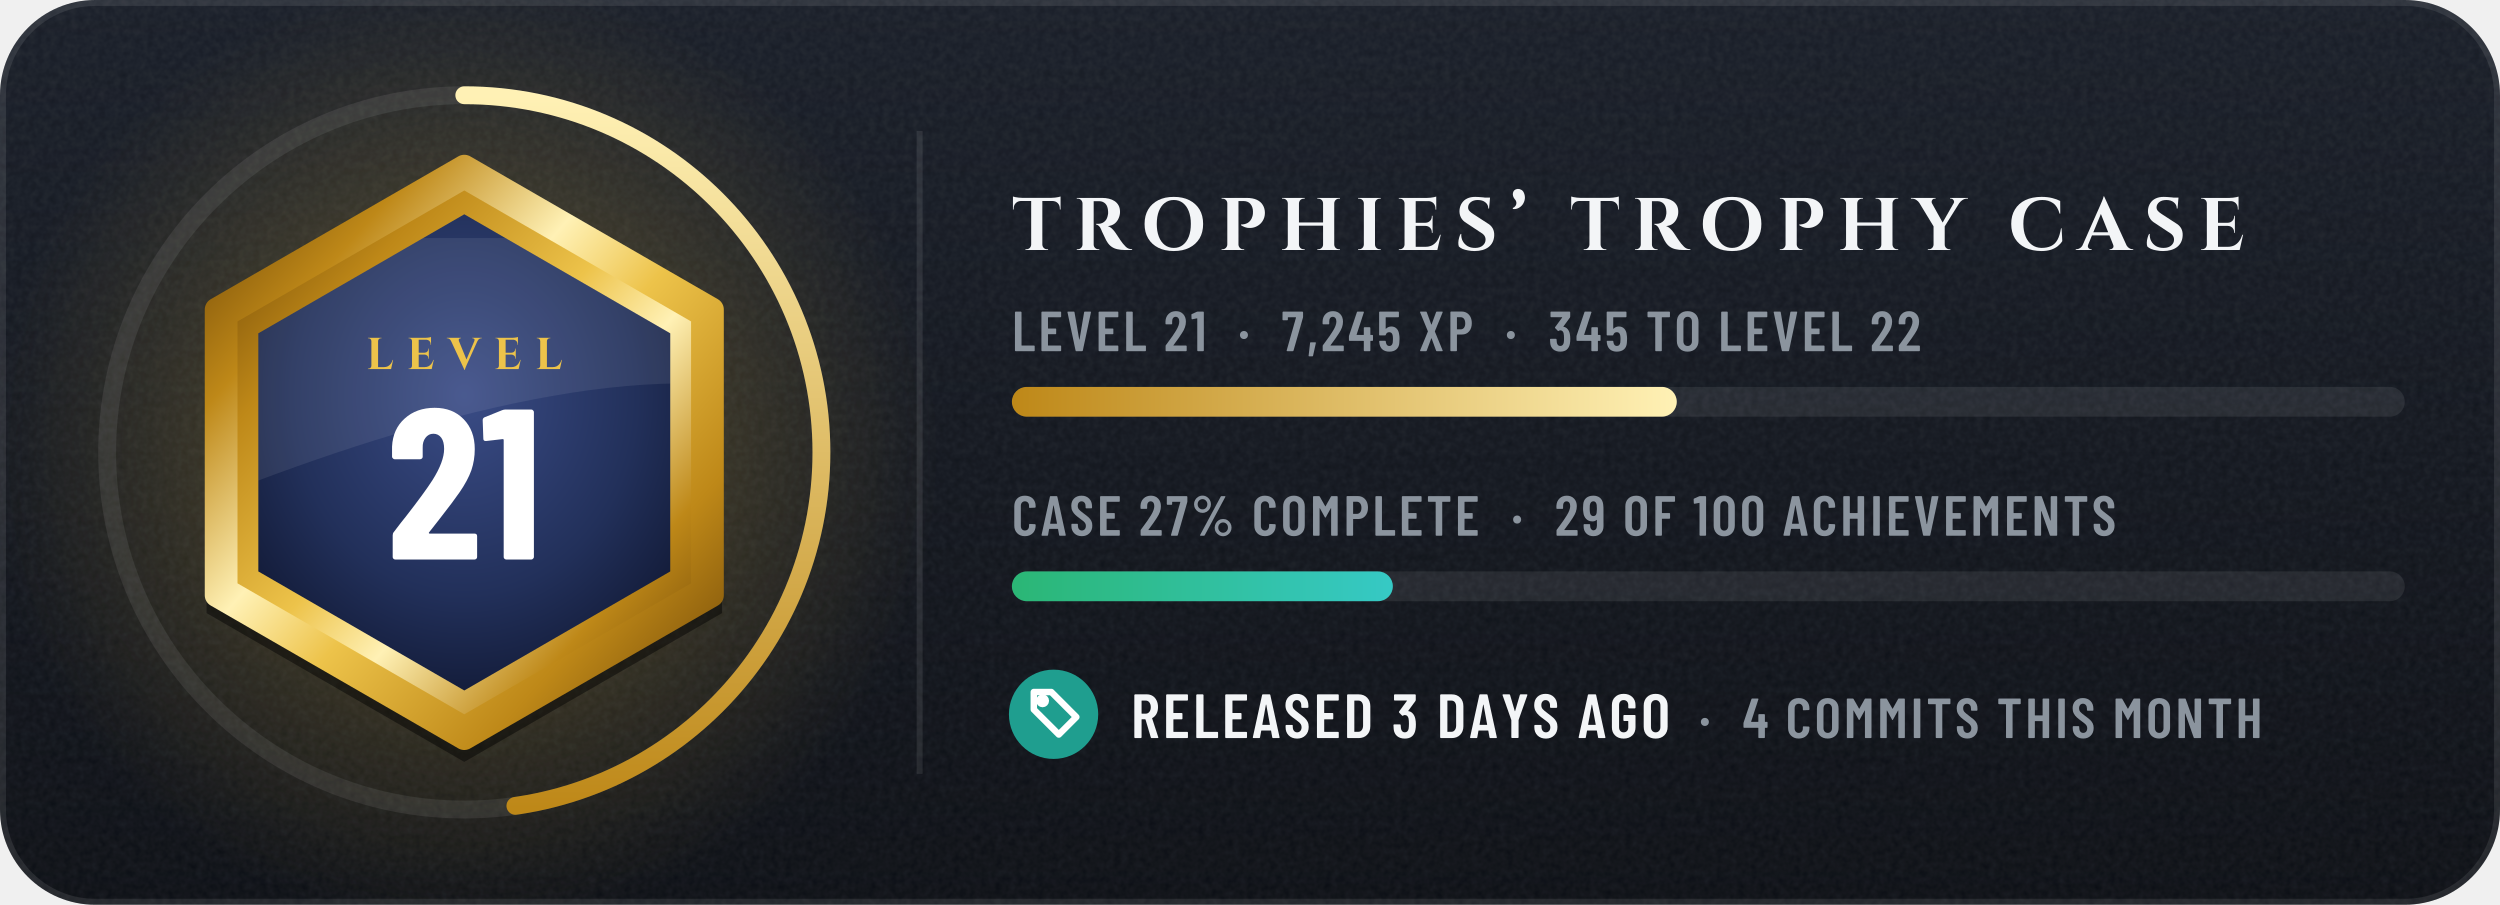
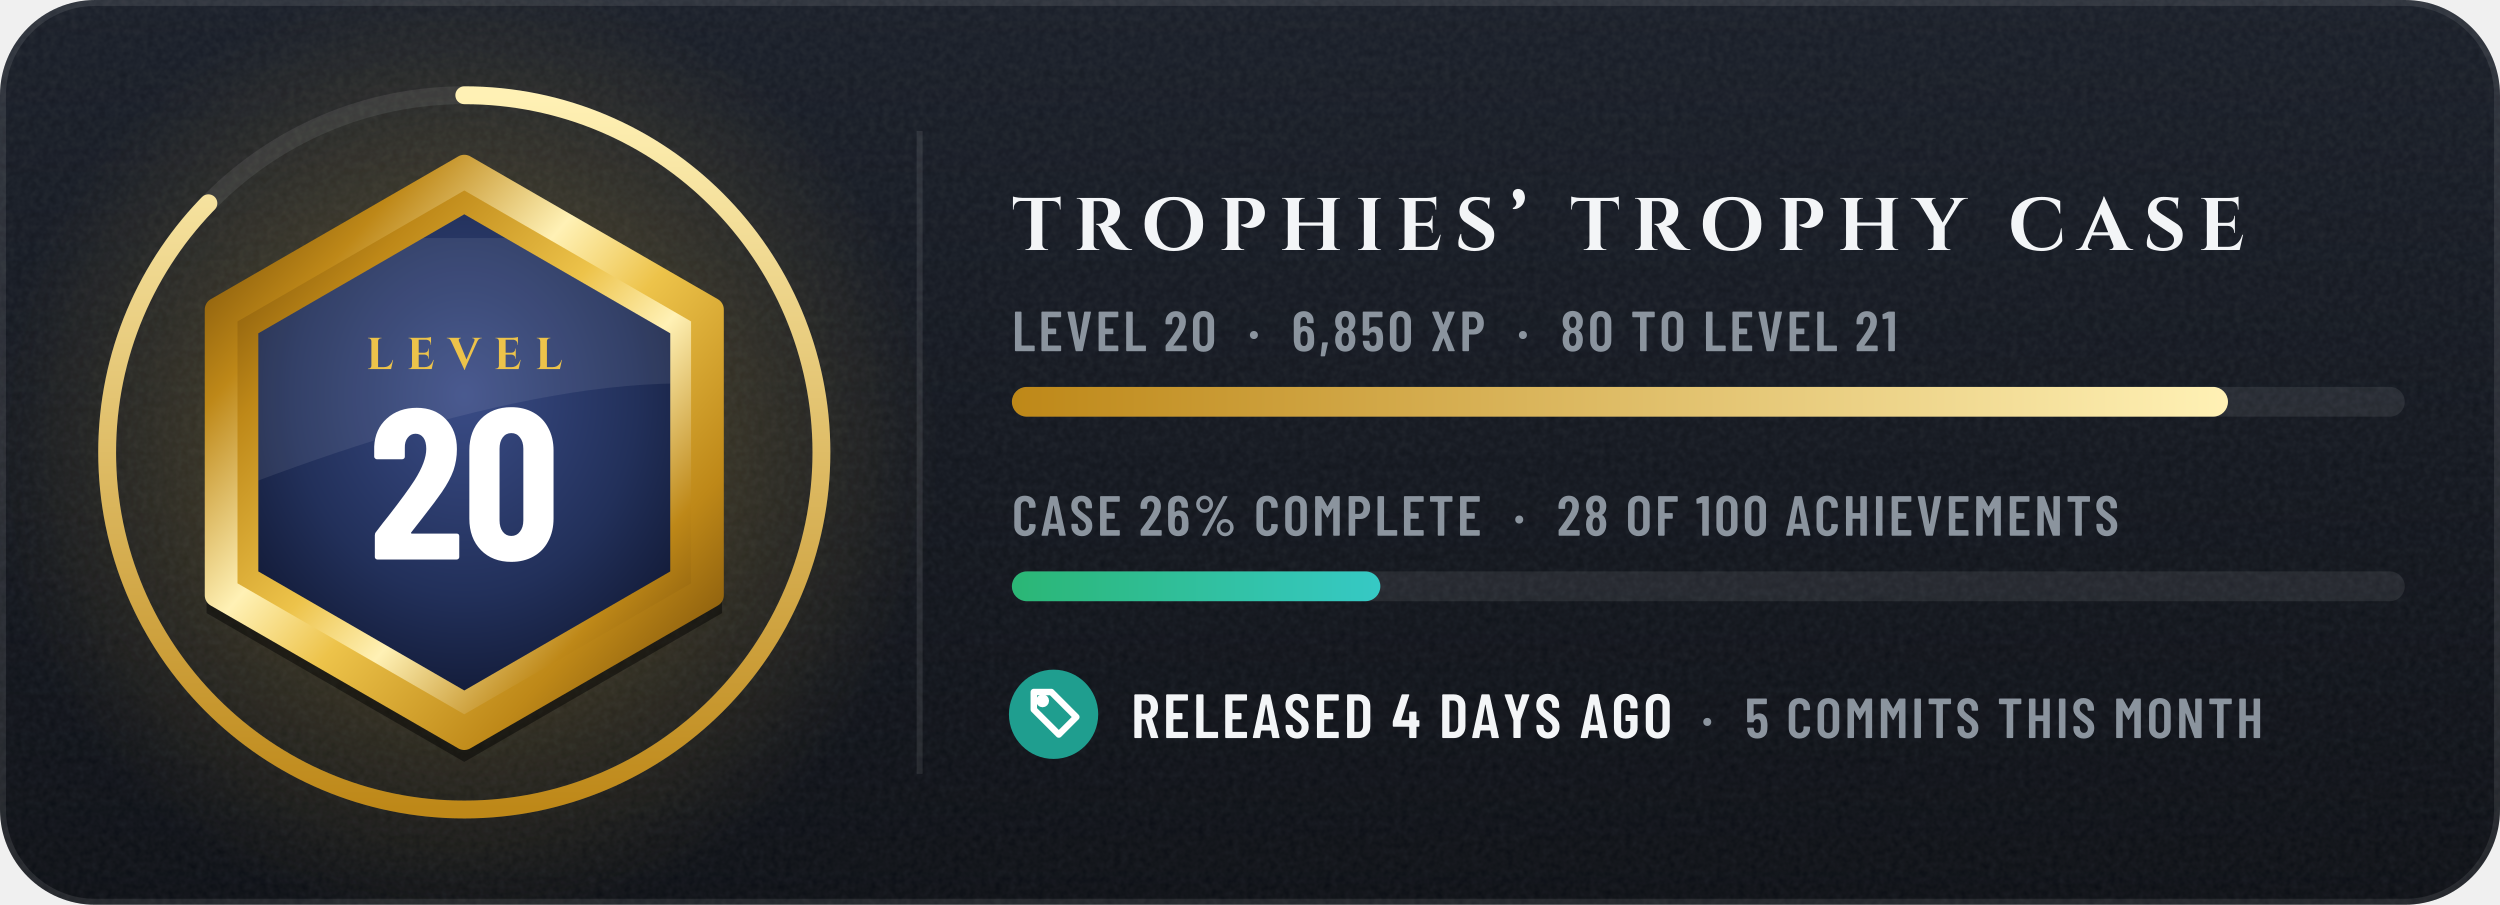
- <svg xmlns="http://www.w3.org/2000/svg" width="420" height="152" viewBox="0 0 420 152" role="img" aria-label="tannergolden/trophies: level 21, 7,245 XP, case 27% complete, released 3 days ago">
+ <svg xmlns="http://www.w3.org/2000/svg" width="420" height="152" viewBox="0 0 420 152" role="img" aria-label="tannergolden/trophies: level 20, 6,850 XP, case 26% complete, released 4 days ago">
  <style>@keyframes tw{0%,100%{opacity:.15;transform:scale(.45)}50%{opacity:1;transform:scale(1)}}.sp{transform-box:fill-box;transform-origin:center;animation:tw 3.4s ease-in-out infinite}@keyframes sh{0%{transform:translateX(-110px)}38%,100%{transform:translateX(200px)}}.sh{animation:sh 6.5s ease-in-out infinite}@keyframes fl{0%,100%{transform:translateY(0)}50%{transform:translateY(-3px)}}.fl{animation:fl 5s ease-in-out infinite}@media (prefers-reduced-motion:reduce){.sp,.fl{animation:none}.sh,.bu{display:none}}</style>
  <defs>
    <linearGradient id="bg" x1="0" y1="0" x2="0" y2="1">
      <stop offset="0" stop-color="#171C26" />
      <stop offset="1" stop-color="#0A0D13" />
    </linearGradient>
    <clipPath id="card">
      <rect width="420" height="152" rx="16" />
    </clipPath>
    <filter id="grain" x="0" y="0" width="100%" height="100%">
      <feTurbulence type="fractalNoise" baseFrequency=".85" numOctaves="2" stitchTiles="stitch" />
      <feColorMatrix values="0 0 0 0 1 0 0 0 0 1 0 0 0 0 1 0 0 0 .07 0" />
    </filter>
    <radialGradient id="glow" cx=".5" cy=".5" r=".5">
      <stop offset="0" stop-color="#EDC34A" stop-opacity="0.34" />
      <stop offset="1" stop-color="#EDC34A" stop-opacity="0" />
    </radialGradient>
    <linearGradient id="mh" x1="0" y1="0" x2="1" y2="0">
      <stop offset="0" stop-color="#6B4306" />
      <stop offset="0.2" stop-color="#BE8818" />
      <stop offset="0.4" stop-color="#FFF1B5" />
      <stop offset="0.54" stop-color="#EDC34A" />
      <stop offset="0.78" stop-color="#BE8818" />
      <stop offset="1" stop-color="#6B4306" />
    </linearGradient>
    <linearGradient id="md" x1="0" y1="0" x2="1" y2="1">
      <stop offset="0" stop-color="#6B4306" />
      <stop offset="0.2" stop-color="#BE8818" />
      <stop offset="0.4" stop-color="#FFF1B5" />
      <stop offset="0.54" stop-color="#EDC34A" />
      <stop offset="0.78" stop-color="#BE8818" />
      <stop offset="1" stop-color="#6B4306" />
    </linearGradient>
    <linearGradient id="mdr" x1="1" y1="1" x2="0" y2="0">
      <stop offset="0" stop-color="#6B4306" />
      <stop offset="0.2" stop-color="#BE8818" />
      <stop offset="0.4" stop-color="#FFF1B5" />
      <stop offset="0.54" stop-color="#EDC34A" />
      <stop offset="0.78" stop-color="#BE8818" />
      <stop offset="1" stop-color="#6B4306" />
    </linearGradient>
    <linearGradient id="dia" x1="0" y1="0" x2="1" y2="0">
      <stop offset="0" stop-color="#6CCBFF" />
      <stop offset=".5" stop-color="#C4B2FF" />
      <stop offset="1" stop-color="#F29BDD" />
    </linearGradient>
    <linearGradient id="pb" x1="0" y1="0" x2="1" y2="0">
      <stop offset="0" stop-color="#8FA6C0" />
      <stop offset="1" stop-color="#FFFFFF" />
    </linearGradient>
    <linearGradient id="shg" x1="0" y1="0" x2="1" y2="0">
      <stop offset="0" stop-color="#FFFFFF" stop-opacity="0" />
      <stop offset=".5" stop-color="#FFFFFF" stop-opacity=".6" />
      <stop offset="1" stop-color="#FFFFFF" stop-opacity="0" />
    </linearGradient>
    <radialGradient id="en" cx=".5" cy=".38" r=".7">
      <stop offset="0" stop-color="#3A4C86" />
      <stop offset=".6" stop-color="#22305A" />
      <stop offset="1" stop-color="#0F1630" />
    </radialGradient>
    <linearGradient id="xp" x1="0" y1="0" x2="1" y2="0">
      <stop offset="0" stop-color="#BE8818" />
      <stop offset="1" stop-color="#FFF1B5" />
    </linearGradient>
    <linearGradient id="cp" x1="0" y1="0" x2="1" y2="0">
      <stop offset="0" stop-color="#2BB675" />
      <stop offset="1" stop-color="#36C9C5" />
    </linearGradient>
    <clipPath id="enc">
      <polygon points="78,36 112.6,56 112.6,96 78,116 43.4,96 43.4,56" />
    </clipPath>
  </defs>
  <g clip-path="url(#card)">
    <rect width="420" height="152" fill="url(#bg)" />
    <rect width="420" height="152" filter="url(#grain)" />
  </g>
  <rect x=".5" y=".5" width="419" height="151" rx="15.5" fill="none" stroke="#FFFFFF" stroke-opacity=".09" />
  <circle cx="78" cy="76" r="80" fill="url(#glow)" />
  <circle cx="78" cy="76" r="60" fill="none" stroke="#FFFFFF" stroke-opacity=".08" stroke-width="3" />
-   <circle cx="78" cy="76" r="60" fill="none" stroke="url(#xp)" stroke-width="3" stroke-linecap="round" stroke-dasharray="179.9 377" transform="rotate(-90 78 76)" />
+   <circle cx="78" cy="76" r="60" fill="none" stroke="url(#xp)" stroke-width="3" stroke-linecap="round" stroke-dasharray="329.1 377" transform="rotate(-90 78 76)" />
  <polygon points="78,28 121.3,53 121.3,103 78,128 34.7,103 34.7,53" fill="#000000" fill-opacity=".45" />
  <polygon points="78,28 119.6,52 119.6,100 78,124 36.4,100 36.4,52" fill="url(#md)" stroke="url(#md)" stroke-width="4" stroke-linejoin="round" />
  <polygon points="78,32 116.1,54 116.1,98 78,120 39.9,98 39.9,54" fill="url(#mdr)" />
  <polygon points="78,36 112.6,56 112.6,96 78,116 43.4,96 43.4,56" fill="url(#en)" />
  <g clip-path="url(#enc)">
    <path d="M30 40H130V66C104 60 64 72 30 86Z" fill="#FFFFFF" fill-opacity=".08" />
    <g transform="skewX(-18)">
      <rect class="sh" x="30" y="20" width="16" height="120" fill="url(#shg)" opacity=".5" />
    </g>
  </g>
  <g transform="translate(61.5 62) scale(0.0075 -0.0075)" fill="#EDC34A">
    <use href="#s76" x="0" />
    <use href="#s69" x="910" />
    <use href="#s86" x="1836" />
    <use href="#s69" x="2857" />
    <use href="#s76" x="3782" />
  </g>
-   <g transform="translate(65 94) scale(0.036 -0.036)" fill="#FFFFFF">
+   <g transform="translate(62 94) scale(0.036 -0.036)" fill="#FFFFFF">
    <use href="#n50" x="0" />
-     <use href="#n49" x="438" />
+     <use href="#n48" x="438" />
  </g>
  <rect x="154" y="22" width="1" height="108" fill="#FFFFFF" fill-opacity=".09" />
  <g transform="translate(170 42) scale(0.0125 -0.0125)" fill="#F3F5F7">
    <use href="#s84" x="0" />
    <use href="#s82" x="827" />
    <use href="#s79" x="1734" />
    <use href="#s80" x="2773" />
    <use href="#s72" x="3589" />
    <use href="#s73" x="4611" />
    <use href="#s69" x="5158" />
    <use href="#s83" x="5950" />
    <use href="#s8217" x="6688" />
    <use href="#s84" x="7503" />
    <use href="#s82" x="8330" />
    <use href="#s79" x="9237" />
    <use href="#s80" x="10276" />
    <use href="#s72" x="11092" />
    <use href="#s89" x="12114" />
    <use href="#s67" x="13386" />
    <use href="#s65" x="14326" />
    <use href="#s83" x="15203" />
    <use href="#s69" x="15941" />
  </g>
  <g transform="translate(170 59) scale(0.0095 -0.0095)" fill="#8B949E">
    <use href="#m76" x="0" />
    <use href="#m69" x="468" />
    <use href="#m86" x="955" />
    <use href="#m69" x="1479" />
    <use href="#m76" x="1967" />
    <use href="#m50" x="2687" />
-     <use href="#m49" x="3164" />
-     <use href="#m183" x="3996" />
-     <use href="#m55" x="4769" />
-     <use href="#m44" x="5214" />
-     <use href="#m50" x="5465" />
-     <use href="#m52" x="5943" />
-     <use href="#m53" x="6455" />
-     <use href="#m88" x="7188" />
-     <use href="#m80" x="7701" />
-     <use href="#m183" x="8716" />
-     <use href="#m51" x="9488" />
-     <use href="#m52" x="9967" />
-     <use href="#m53" x="10479" />
-     <use href="#m84" x="11212" />
-     <use href="#m79" x="11717" />
-     <use href="#m76" x="12489" />
-     <use href="#m69" x="12956" />
-     <use href="#m86" x="13444" />
-     <use href="#m69" x="13968" />
-     <use href="#m76" x="14455" />
-     <use href="#m50" x="15176" />
-     <use href="#m50" x="15653" />
+     <use href="#m48" x="3164" />
+     <use href="#m183" x="4172" />
+     <use href="#m54" x="4945" />
+     <use href="#m44" x="5427" />
+     <use href="#m56" x="5678" />
+     <use href="#m53" x="6165" />
+     <use href="#m48" x="6646" />
+     <use href="#m88" x="7401" />
+     <use href="#m80" x="7914" />
+     <use href="#m183" x="8929" />
+     <use href="#m56" x="9701" />
+     <use href="#m48" x="10188" />
+     <use href="#m84" x="10943" />
+     <use href="#m79" x="11448" />
+     <use href="#m76" x="12220" />
+     <use href="#m69" x="12688" />
+     <use href="#m86" x="13175" />
+     <use href="#m69" x="13699" />
+     <use href="#m76" x="14187" />
+     <use href="#m50" x="14907" />
+     <use href="#m49" x="15385" />
  </g>
  <rect x="170" y="65" width="234" height="5" rx="2.5" fill="#FFFFFF" fill-opacity=".08" />
-   <rect x="170" y="65" width="111.7" height="5" rx="2.5" fill="url(#xp)" />
+   <rect x="170" y="65" width="204.3" height="5" rx="2.5" fill="url(#xp)" />
  <g transform="translate(170 90) scale(0.0095 -0.0095)" fill="#8B949E">
    <use href="#m67" x="0" />
    <use href="#m65" x="510" />
    <use href="#m83" x="1018" />
    <use href="#m69" x="1505" />
    <use href="#m50" x="2245" />
-     <use href="#m55" x="2723" />
-     <use href="#m37" x="3167" />
-     <use href="#m67" x="4245" />
-     <use href="#m79" x="4754" />
-     <use href="#m77" x="5274" />
-     <use href="#m80" x="5865" />
-     <use href="#m76" x="6374" />
-     <use href="#m69" x="6842" />
-     <use href="#m84" x="7329" />
-     <use href="#m69" x="7834" />
-     <use href="#m183" x="8827" />
-     <use href="#m50" x="9600" />
-     <use href="#m57" x="10078" />
-     <use href="#m79" x="10806" />
-     <use href="#m70" x="11325" />
-     <use href="#m49" x="12046" />
-     <use href="#m48" x="12372" />
-     <use href="#m48" x="12875" />
-     <use href="#m65" x="13630" />
-     <use href="#m67" x="14139" />
-     <use href="#m72" x="14648" />
-     <use href="#m73" x="15178" />
-     <use href="#m69" x="15455" />
-     <use href="#m86" x="15942" />
-     <use href="#m69" x="16466" />
-     <use href="#m77" x="16954" />
-     <use href="#m69" x="17544" />
-     <use href="#m78" x="18032" />
-     <use href="#m84" x="18592" />
-     <use href="#m83" x="19096" />
+     <use href="#m54" x="2723" />
+     <use href="#m37" x="3204" />
+     <use href="#m67" x="4282" />
+     <use href="#m79" x="4791" />
+     <use href="#m77" x="5311" />
+     <use href="#m80" x="5902" />
+     <use href="#m76" x="6411" />
+     <use href="#m69" x="6879" />
+     <use href="#m84" x="7366" />
+     <use href="#m69" x="7871" />
+     <use href="#m183" x="8864" />
+     <use href="#m50" x="9637" />
+     <use href="#m56" x="10115" />
+     <use href="#m79" x="10854" />
+     <use href="#m70" x="11373" />
+     <use href="#m49" x="12094" />
+     <use href="#m48" x="12420" />
+     <use href="#m48" x="12923" />
+     <use href="#m65" x="13678" />
+     <use href="#m67" x="14187" />
+     <use href="#m72" x="14696" />
+     <use href="#m73" x="15226" />
+     <use href="#m69" x="15503" />
+     <use href="#m86" x="15990" />
+     <use href="#m69" x="16514" />
+     <use href="#m77" x="17002" />
+     <use href="#m69" x="17592" />
+     <use href="#m78" x="18080" />
+     <use href="#m84" x="18640" />
+     <use href="#m83" x="19144" />
  </g>
  <rect x="170" y="96" width="234" height="5" rx="2.5" fill="#FFFFFF" fill-opacity=".08" />
-   <rect x="170" y="96" width="64" height="5" rx="2.5" fill="url(#cp)" />
+   <rect x="170" y="96" width="61.9" height="5" rx="2.5" fill="url(#cp)" />
  <circle cx="177" cy="120" r="7.5" fill="#1F9E8F" />
  <g transform="translate(172 115) scale(0.42)" fill="none" stroke="#FFFFFF" stroke-width="2.6" stroke-linecap="round" stroke-linejoin="round">
    <path d="M11 3H4v7l10 10 7-7z" />
    <circle cx="7.5" cy="6.5" r="1.3" />
  </g>
  <g transform="translate(190 124) scale(0.0105 -0.0105)" fill="#F3F5F7">
    <use href="#m82" x="0" />
    <use href="#m69" x="509" />
    <use href="#m76" x="991" />
    <use href="#m69" x="1454" />
    <use href="#m65" x="1936" />
    <use href="#m83" x="2440" />
    <use href="#m69" x="2922" />
    <use href="#m68" x="3404" />
-     <use href="#m51" x="4172" />
-     <use href="#m68" x="4893" />
-     <use href="#m65" x="5412" />
-     <use href="#m89" x="5916" />
-     <use href="#m83" x="6420" />
-     <use href="#m65" x="7149" />
-     <use href="#m71" x="7653" />
-     <use href="#m79" x="8162" />
-   </g>
-   <g transform="translate(280.6 124) scale(0.0095 -0.0095)" fill="#8B949E">
+     <use href="#m52" x="4172" />
+     <use href="#m68" x="4926" />
+     <use href="#m65" x="5445" />
+     <use href="#m89" x="5949" />
+     <use href="#m83" x="6453" />
+     <use href="#m65" x="7182" />
+     <use href="#m71" x="7686" />
+     <use href="#m79" x="8195" />
+   </g>
+   <g transform="translate(281 124) scale(0.0095 -0.0095)" fill="#8B949E">
    <use href="#m183" x="505" />
-     <use href="#m52" x="1278" />
-     <use href="#m67" x="2042" />
-     <use href="#m79" x="2552" />
-     <use href="#m77" x="3072" />
-     <use href="#m77" x="3662" />
-     <use href="#m73" x="4253" />
-     <use href="#m84" x="4530" />
-     <use href="#m83" x="5034" />
-     <use href="#m84" x="5773" />
-     <use href="#m72" x="6278" />
-     <use href="#m73" x="6808" />
-     <use href="#m83" x="7084" />
-     <use href="#m77" x="7824" />
-     <use href="#m79" x="8414" />
-     <use href="#m78" x="8934" />
-     <use href="#m84" x="9494" />
-     <use href="#m72" x="9998" />
+     <use href="#m53" x="1278" />
+     <use href="#m67" x="2011" />
+     <use href="#m79" x="2521" />
+     <use href="#m77" x="3041" />
+     <use href="#m77" x="3631" />
+     <use href="#m73" x="4222" />
+     <use href="#m84" x="4499" />
+     <use href="#m83" x="5003" />
+     <use href="#m84" x="5742" />
+     <use href="#m72" x="6247" />
+     <use href="#m73" x="6777" />
+     <use href="#m83" x="7053" />
+     <use href="#m77" x="7793" />
+     <use href="#m79" x="8383" />
+     <use href="#m78" x="8903" />
+     <use href="#m84" x="9463" />
+     <use href="#m72" x="9967" />
  </g>
  <defs>
    <path id="m37" d="M54 557Q54 598 74 633Q94 668 128 688Q163 709 204 709Q244 709 278 688Q313 668 333 633Q353 598 353 557Q353 515 333 480Q313 445 279 424Q245 404 204 404Q163 404 128 424Q94 445 74 480Q54 515 54 557ZM162 14 526 692Q530 700 541 700H599Q606 700 608 696Q610 692 607 686L243 8Q239 0 228 0H170Q163 0 161 4Q159 8 162 14ZM289 557Q289 594 264 620Q239 647 204 647Q168 647 143 621Q118 595 118 557Q118 519 143 492Q168 466 204 466Q240 466 264 492Q289 519 289 557ZM419 144Q419 185 439 220Q459 255 493 276Q527 296 568 296Q609 296 643 276Q677 255 697 220Q717 185 717 144Q717 102 697 67Q677 32 643 12Q609 -9 568 -9Q527 -9 493 12Q459 32 439 67Q419 102 419 144ZM654 144Q654 182 629 208Q604 234 568 234Q532 234 507 208Q482 182 482 144Q482 106 507 80Q532 53 568 53Q604 53 629 80Q654 106 654 144Z" />
    <path id="m44" d="M33 -78 59 146Q60 157 71 157H151Q164 157 161 144L112 -80Q110 -91 99 -91H45Q39 -91 36 -88Q32 -84 33 -78Z" />
    <path id="m48" d="M38 183V517Q38 604 89 658Q140 711 224 711Q309 711 360 658Q412 604 412 517V183Q412 96 360 42Q309 -11 224 -11Q140 -11 89 42Q38 96 38 183ZM296 176V524Q296 563 276 586Q257 610 224 610Q192 610 173 586Q154 563 154 524V176Q154 137 173 114Q192 90 224 90Q257 90 276 114Q296 137 296 176Z" />
    <path id="m49" d="M122 700H218Q223 700 226 696Q230 693 230 688V12Q230 7 226 4Q223 0 218 0H126Q121 0 118 4Q114 7 114 12V576Q114 578 112 580Q111 582 109 581L27 565H24Q13 565 13 576L10 643Q10 653 18 657L107 697Q114 700 122 700Z" />
    <path id="m50" d="M173 100H392Q397 100 400 96Q404 93 404 88V12Q404 7 400 4Q397 0 392 0H43Q38 0 34 4Q31 7 31 12V92Q31 101 36 107L75 160Q114 212 152 266Q189 320 215 363Q273 459 273 522Q273 562 256 585Q238 608 209 608Q180 608 163 586Q146 563 147 526V487Q147 482 144 478Q140 475 135 475H41Q36 475 32 478Q29 482 29 487V530Q33 610 84 659Q134 708 214 708Q293 708 342 656Q390 605 390 521Q390 471 373 422Q356 373 319 317Q294 277 260 229Q225 181 214 166Q184 126 170 106Q168 104 169 102Q170 100 173 100Z" />
-     <path id="m51" d="M387 218Q387 169 380 134Q368 66 326 29Q283 -8 210 -8Q134 -8 86 32Q38 73 32 143Q30 165 28 207Q28 219 40 219H132Q144 219 144 207Q146 173 148 156Q153 125 169 108Q185 92 210 92Q234 92 250 108Q266 123 271 152Q276 182 276 230Q276 281 269 315Q263 341 248 355Q233 369 210 369Q195 369 183 360Q177 356 174 356Q172 356 166 360L119 408Q115 412 115 417Q115 421 118 425L243 595Q245 597 244 599Q242 601 239 601H49Q44 601 40 604Q37 608 37 613V688Q37 693 40 696Q44 700 49 700H373Q378 700 382 696Q385 693 385 688V609Q385 602 380 594L266 438Q262 432 268 431Q309 426 338 392Q368 358 378 307Q387 267 387 218Z" />
    <path id="m52" d="M443 275V194Q443 189 440 186Q436 182 431 182H401Q396 182 396 177V12Q396 7 392 4Q389 0 384 0H292Q287 0 284 4Q280 7 280 12V177Q280 182 275 182H29Q24 182 20 186Q17 189 17 194V259Q17 268 19 274L158 690Q161 700 171 700H271Q277 700 280 696Q283 693 281 686L153 293Q152 287 157 287H275Q280 287 280 292V412Q280 417 284 420Q287 424 292 424H384Q389 424 392 420Q396 417 396 412V292Q396 287 401 287H431Q436 287 440 284Q443 280 443 275Z" />
    <path id="m53" d="M400 216Q400 175 396 146Q391 72 344 32Q297 -8 219 -8Q145 -8 99 30Q53 68 43 144L40 172Q40 184 52 184H144Q156 184 157 172Q157 166 159 154Q171 92 219 92Q244 92 260 108Q275 124 280 153Q284 178 284 217Q284 254 278 281Q273 307 258 322Q242 336 219 336Q171 336 157 290Q154 279 144 279H51Q46 279 42 282Q39 286 39 291V688Q39 693 42 696Q46 700 51 700H377Q382 700 386 696Q389 693 389 688V612Q389 607 386 604Q382 600 377 600H160Q155 600 155 595V400Q155 397 157 396Q159 396 161 398Q178 416 202 426Q227 437 254 437Q314 437 350 398Q387 360 394 290Q400 259 400 216Z" />
-     <path id="m55" d="M90 13 255 594Q257 600 251 600H116Q111 600 111 595V559Q111 554 108 550Q104 547 99 547H28Q23 547 20 550Q16 554 16 559L17 688Q17 693 20 696Q24 700 29 700H368Q373 700 376 696Q380 693 380 688V607Q380 603 378 593L211 10Q208 0 197 0H100Q87 0 90 13Z" />
-     <path id="m57" d="M384 168Q384 87 334 40Q285 -8 204 -8Q128 -8 80 40Q32 88 32 168V193Q32 198 36 202Q39 205 44 205H136Q141 205 144 202Q148 198 148 193V174Q148 140 164 118Q181 95 204 95Q232 95 250 117Q267 139 267 174V276Q267 279 265 280Q263 281 261 279Q232 253 189 253Q120 253 77 297Q34 341 27 414Q22 447 22 484Q22 518 25 549Q29 625 76 666Q124 708 203 708Q276 708 322 670Q368 631 378 556Q383 526 383 493ZM267 476Q267 506 264 543Q253 609 204 609Q179 609 163 591Q147 573 142 540Q140 516 140 476Q140 439 145 405Q150 377 166 362Q181 347 204 347Q228 347 244 362Q259 378 263 408Q267 443 267 476Z" />
+     <path id="m54" d="M401 216Q401 193 399 151Q394 75 346 34Q299 -8 221 -8Q147 -8 101 30Q55 69 46 144Q40 171 40 207L39 532Q39 613 88 660Q138 708 219 708Q295 708 343 660Q391 612 391 532V507Q391 502 388 498Q384 495 379 495H287Q282 495 278 498Q275 502 275 507V526Q275 560 258 582Q242 605 219 605Q191 605 174 583Q156 561 156 526V423Q156 420 158 419Q160 418 162 420Q191 447 234 447Q303 447 346 403Q389 359 396 286Q401 253 401 216ZM284 224Q284 250 279 295Q267 353 220 353Q196 353 180 338Q165 322 160 292Q156 257 156 224Q156 195 159 157Q164 125 180 108Q195 91 220 91Q245 91 260 109Q276 127 281 160Q284 196 284 224Z" />
+     <path id="m56" d="M325 364Q358 345 375 306Q396 259 396 200Q396 147 380 107Q360 53 318 22Q275 -8 216 -8Q158 -8 116 22Q73 52 53 106Q38 148 38 200Q38 259 56 301Q71 341 109 363Q113 366 109 369Q76 390 58 427Q38 470 38 523Q38 581 58 620Q78 664 120 688Q161 712 216 712Q270 712 312 688Q353 665 374 621Q396 579 396 523Q396 471 376 429Q358 392 325 371Q319 367 325 364ZM159 559Q152 541 152 513Q152 483 162 456Q169 435 183 423Q197 411 216 411Q237 411 252 424Q266 436 273 459Q281 483 281 513Q281 547 271 568Q264 589 250 600Q236 612 216 612Q198 612 184 602Q171 591 164 573ZM281 206Q281 244 272 271Q266 295 252 308Q237 322 216 322Q195 322 180 308Q166 294 160 268Q152 242 152 208Q152 177 158 151Q163 123 178 108Q194 92 216 92Q239 92 255 108Q271 124 276 153Q281 180 281 206Z" />
    <path id="m65" d="M325 11 306 116Q306 121 300 121H154Q148 121 148 116L129 11Q128 0 116 0H25Q11 0 14 13L162 689Q164 700 175 700H281Q292 700 294 689L442 13V9Q442 0 431 0H338Q326 0 325 11ZM171 212H282Q288 212 287 217L229 533Q228 536 226 536Q224 536 223 533L166 217Q165 212 171 212Z" />
    <path id="m67" d="M42 180V521Q42 607 94 658Q145 708 230 708Q316 708 368 658Q420 607 420 521V509Q420 504 416 500Q413 496 408 496L315 492Q303 492 303 504V529Q303 564 283 586Q263 608 230 608Q198 608 178 586Q158 564 158 529V171Q158 136 178 114Q198 92 230 92Q263 92 283 114Q303 136 303 171V196Q303 201 306 204Q310 208 315 208L408 204Q413 204 416 200Q420 197 420 192V180Q420 95 368 44Q316 -8 230 -8Q145 -8 94 44Q42 95 42 180Z" />
    <path id="m68" d="M54 12V688Q54 693 58 696Q61 700 66 700H237Q323 700 374 648Q426 596 426 509V191Q426 104 374 52Q323 0 237 0H66Q61 0 58 4Q54 7 54 12ZM175 100 235 101Q268 101 288 128Q309 154 310 198V502Q310 547 290 574Q269 600 234 600H175Q170 600 170 595V105Q170 100 175 100Z" />
    <path id="m69" d="M391 600H175Q170 600 170 595V406Q170 401 175 401H303Q308 401 312 398Q315 394 315 389V312Q315 307 312 304Q308 300 303 300H175Q170 300 170 295V105Q170 100 175 100H391Q396 100 400 96Q403 93 403 88V12Q403 7 400 4Q396 0 391 0H66Q61 0 58 4Q54 7 54 12V688Q54 693 58 696Q61 700 66 700H391Q396 700 400 696Q403 693 403 688V612Q403 607 400 604Q396 600 391 600Z" />
    <path id="m70" d="M390 600H175Q170 600 170 595V406Q170 401 175 401H302Q307 401 310 398Q314 394 314 389V312Q314 307 310 304Q307 300 302 300H175Q170 300 170 295V12Q170 7 166 4Q163 0 158 0H66Q61 0 58 4Q54 7 54 12V688Q54 693 58 696Q61 700 66 700H390Q395 700 398 696Q402 693 402 688V612Q402 607 398 604Q395 600 390 600Z" />
    <path id="m71" d="M42 173V527Q42 609 94 658Q145 708 230 708Q315 708 368 658Q420 609 420 526V487Q420 482 416 478Q413 475 408 475H316Q311 475 308 478Q304 482 304 487V528Q304 564 284 586Q263 608 230 608Q197 608 177 586Q157 564 157 528V172Q157 136 177 114Q197 92 230 92Q263 92 284 114Q304 136 304 172V268Q304 273 299 273H238Q233 273 230 276Q226 280 226 285V358Q226 363 230 366Q233 370 238 370H408Q413 370 416 366Q420 363 420 358V173Q420 91 368 42Q315 -8 230 -8Q145 -8 94 42Q42 91 42 173Z" />
    <path id="m72" d="M319 700H411Q416 700 420 696Q423 693 423 688V12Q423 7 420 4Q416 0 411 0H319Q314 0 310 4Q307 7 307 12V295Q307 300 302 300H175Q170 300 170 295V12Q170 7 166 4Q163 0 158 0H66Q61 0 58 4Q54 7 54 12V688Q54 693 58 696Q61 700 66 700H158Q163 700 166 696Q170 693 170 688V406Q170 401 175 401H302Q307 401 307 406V688Q307 693 310 696Q314 700 319 700Z" />
    <path id="m73" d="M54 12V688Q54 693 58 696Q61 700 66 700H158Q163 700 166 696Q170 693 170 688V12Q170 7 166 4Q163 0 158 0H66Q61 0 58 4Q54 7 54 12Z" />
    <path id="m76" d="M54 12V688Q54 693 58 696Q61 700 66 700H158Q163 700 166 696Q170 693 170 688V105Q170 100 175 100H391Q396 100 400 96Q403 93 403 88V12Q403 7 400 4Q396 0 391 0H66Q61 0 58 4Q54 7 54 12Z" />
    <path id="m77" d="M383 700H475Q480 700 484 696Q487 693 487 688V12Q487 7 484 4Q480 0 475 0H383Q378 0 374 4Q371 7 371 12V484Q371 488 369 488Q367 488 365 485L278 327Q273 319 269 319Q265 319 260 327L173 485Q171 488 169 488Q167 488 167 484V12Q167 7 164 4Q160 0 155 0H63Q58 0 54 4Q51 7 51 12V688Q51 693 54 696Q58 700 63 700H155Q165 700 170 692L267 521Q270 517 273 521L368 692Q373 700 383 700Z" />
    <path id="m78" d="M350 700H441Q446 700 450 696Q453 693 453 688V12Q453 7 450 4Q446 0 441 0H336Q326 0 323 10L174 434Q173 437 170 436Q168 436 168 433L169 12Q169 7 166 4Q162 0 157 0H66Q61 0 58 4Q54 7 54 12V688Q54 693 58 696Q61 700 66 700H169Q179 700 182 690L332 269Q333 266 336 266Q338 267 338 270V688Q338 693 342 696Q345 700 350 700Z" />
    <path id="m79" d="M42 182V518Q42 604 94 656Q147 708 233 708Q319 708 372 656Q425 604 425 518V182Q425 96 372 44Q319 -8 233 -8Q147 -8 94 44Q42 96 42 182ZM309 177V523Q309 561 288 584Q267 608 233 608Q199 608 178 584Q158 561 158 523V177Q158 139 178 116Q199 92 233 92Q267 92 288 116Q309 139 309 177Z" />
    <path id="m80" d="M432 495Q432 405 384 350Q337 295 259 295H174Q169 295 169 290V12Q169 7 166 4Q162 0 157 0H65Q60 0 56 4Q53 7 53 12V689Q53 694 56 698Q60 701 65 701H253Q306 701 346 675Q387 649 410 602Q432 555 432 495ZM316 492Q316 542 294 572Q271 601 234 601H174Q169 601 169 596V391Q169 386 174 386H234Q271 386 294 414Q316 443 316 492Z" />
    <path id="m82" d="M318 10 233 297Q231 301 228 301H175Q170 301 170 296V12Q170 7 166 4Q163 0 158 0H66Q61 0 58 4Q54 7 54 12V688Q54 693 58 696Q61 700 66 700H254Q307 700 348 674Q388 649 410 602Q433 556 433 496Q433 434 409 389Q385 344 342 321Q338 320 339 315L437 14Q438 12 438 9Q438 0 427 0H331Q321 0 318 10ZM170 595V396Q170 391 175 391H236Q272 391 294 419Q317 447 317 495Q317 543 294 572Q272 600 236 600H175Q170 600 170 595Z" />
    <path id="m83" d="M34 173V199Q34 204 38 208Q41 211 46 211H137Q142 211 146 208Q149 204 149 199V179Q149 140 168 116Q188 92 219 92Q250 92 270 114Q290 137 290 174Q290 200 279 219Q268 238 248 255Q228 272 184 304Q134 340 104 368Q73 396 52 436Q32 475 32 527Q32 610 82 659Q132 708 214 708Q297 708 348 656Q399 605 399 520V496Q399 491 396 488Q392 484 387 484H297Q292 484 288 488Q285 491 285 496V522Q285 561 266 584Q246 608 214 608Q184 608 165 586Q146 565 146 527Q146 491 166 466Q187 441 247 397Q308 352 339 324Q370 295 387 261Q404 227 404 180Q404 95 353 44Q302 -8 219 -8Q136 -8 85 42Q34 92 34 173Z" />
    <path id="m84" d="M425 688V612Q425 607 422 604Q418 600 413 600H286Q281 600 281 595V12Q281 7 278 4Q274 0 269 0H177Q172 0 168 4Q165 7 165 12V595Q165 600 160 600H40Q35 600 32 604Q28 607 28 612V688Q28 693 32 696Q35 700 40 700H413Q418 700 422 696Q425 693 425 688Z" />
    <path id="m86" d="M171 11 28 687 27 691Q27 700 38 700H139Q151 700 152 689L235 208Q236 205 238 205Q240 205 241 208L322 689Q323 700 335 700H433Q446 700 443 687L299 11Q297 0 286 0H184Q173 0 171 11Z" />
    <path id="m88" d="M31 14 168 347Q169 350 168 353L31 686Q30 688 30 692Q30 700 40 700H135Q145 700 148 690L228 473Q229 470 231 470Q233 470 234 473L313 690Q316 700 326 700H420Q427 700 429 696Q431 692 429 686L292 353Q291 350 292 347L429 14Q430 12 430 8Q430 0 420 0H327Q316 0 313 10L234 226Q233 229 231 229Q229 229 228 226L148 10Q145 0 134 0H40Q33 0 31 4Q29 8 31 14Z" />
    <path id="m89" d="M170 13V286L169 292L30 686Q29 688 29 691Q29 700 40 700H136Q147 700 150 690L225 433Q226 430 228 430Q230 430 231 433L306 690Q309 700 320 700H416Q422 700 425 696Q428 693 426 686L287 292L286 286V13Q286 8 282 4Q279 1 274 1H182Q177 1 174 4Q170 8 170 13Z" />
    <path id="m183" d="M37 286Q37 317 57 337Q77 357 108 357Q139 357 158 337Q178 317 178 286Q178 255 158 235Q138 215 108 215Q77 215 57 235Q37 255 37 286Z" />
-     <path id="n49" d="M115 700H236Q241 700 244 696Q248 693 248 688V12Q248 7 244 4Q241 0 236 0H119Q114 0 110 4Q107 7 107 12V558Q107 562 102 562L25 553H23Q12 553 12 564L9 650Q9 660 18 664L100 697Q108 700 115 700Z" />
+     <path id="n48" d="M30 191V509Q30 600 84 656Q138 711 226 711Q284 711 329 686Q374 661 398 615Q423 569 423 509V191Q423 131 398 85Q374 39 329 14Q284 -11 226 -11Q138 -11 84 44Q30 100 30 191ZM282 183V517Q282 550 266 570Q251 590 226 590Q201 590 186 570Q171 550 171 517V183Q171 150 186 130Q201 110 226 110Q251 110 266 130Q282 150 282 183Z" />
    <path id="n50" d="M200 121H409Q414 121 418 118Q421 114 421 109V12Q421 7 418 4Q414 0 409 0H39Q34 0 30 4Q27 7 27 12V113Q27 122 32 128Q72 181 88 200Q176 313 213 371Q267 457 267 516Q267 550 254 568Q240 587 217 587Q194 587 180 568Q166 550 167 521V480Q167 475 164 472Q160 468 155 468H36Q31 468 28 472Q24 475 24 480V527Q28 609 83 658Q138 708 223 708Q307 708 358 655Q410 602 410 515Q410 463 394 416Q377 369 340 315Q312 274 244 187L197 127Q195 125 196 123Q197 121 200 121Z" />
    <path id="s65" d="M354 720 656 60Q671 36 690 25Q714 10 737 10H745V0H427V10H436Q456 10 471 26Q486 43 474 73L425 196H190L138 69Q132 52 136 39Q141 25 153 18Q165 10 177 10H186V0H-28V10H-19Q4 10 29 25Q48 36 62 60L296 589Q299 595 306 612Q314 628 322 649Q331 670 338 690Q345 709 345 720ZM208 238H408L310 484Z" />
    <path id="s67" d="M722 292 731 120Q709 83 672 53Q635 23 580 4Q525 -14 450 -14Q328 -13 236 30Q145 74 95 155Q45 236 45 351Q45 463 94 544Q143 626 234 670Q326 714 453 714Q533 714 596 698Q660 682 703 659L704 488H695Q668 587 607 630Q546 672 464 672Q384 672 327 633Q270 594 239 523Q208 452 208 353Q208 254 238 182Q267 110 322 70Q376 30 450 28Q527 28 580 53Q633 78 666 136Q698 194 714 292Z" />
    <path id="s69" d="M606 205 560 0H42V10H55Q81 10 100 28Q118 47 119 73V627Q118 653 100 672Q81 690 55 690H42V700H423Q445 700 470 703Q494 706 515 710Q536 714 545 718V543H535V555Q535 601 508 629Q484 653 447 657H269V366H401Q438 367 462 392Q486 416 486 453V460H496V230H486V238Q486 275 462 299Q438 323 401 324H269V43H400Q450 43 488 62Q526 82 553 118Q580 155 596 205Z" />
    <path id="s72" d="M119 73V627Q118 653 100 672Q81 690 55 690H42V700H346V690H333Q307 690 288 672Q270 653 269 627V370H593V627Q593 653 574 672Q555 690 529 690H516V700H820V690H807Q781 690 762 672Q744 653 743 627V73Q744 47 762 28Q781 10 807 10H820V0H516V10H529Q555 10 574 28Q593 47 593 73V327H269V73Q270 47 288 28Q307 10 333 10H346V0H42V10H55Q81 10 100 28Q118 47 119 73Z" />
    <path id="s73" d="M119 73V627Q118 653 100 672Q81 690 55 690H42V700H346V690H333Q307 690 288 672Q270 653 269 627V73Q270 47 288 28Q307 10 333 10H346V0H42V10H55Q81 10 100 28Q118 47 119 73Z" />
    <path id="s76" d="M606 205 560 0H42V10H55Q81 10 100 28Q118 47 119 73V627Q118 653 100 672Q81 690 55 690H42V700H346V690H333Q307 690 288 672Q270 653 269 627V43H400Q450 43 488 62Q526 82 553 118Q580 155 596 205Z" />
    <path id="s79" d="M442 714Q562 714 650 670Q739 625 788 544Q836 463 836 350Q836 238 788 156Q739 75 650 30Q562 -14 442 -14Q322 -14 234 30Q145 75 97 156Q49 237 49 350Q49 462 97 544Q145 625 234 670Q322 714 442 714ZM442 28Q513 28 564 68Q615 107 643 179Q671 251 671 350Q671 449 643 521Q615 593 564 632Q513 672 442 672Q372 672 320 632Q269 593 241 521Q213 449 213 350Q213 251 241 179Q269 107 320 68Q372 28 442 28Z" />
    <path id="s80" d="M122 73V627Q122 653 103 672Q84 690 58 690H46L45 700H379Q465 700 518 675Q572 650 598 606Q625 563 627 508Q629 457 610 415Q591 373 558 345Q525 317 482 304Q440 292 394 298Q349 305 306 333V343H319Q331 343 350 347Q370 351 392 362Q413 373 432 396Q451 419 461 457Q465 470 466 486Q468 503 467 517Q466 581 432 620Q399 658 338 658H272V73Q273 47 292 28Q310 10 336 10H349V0H45V10H58Q84 10 102 28Q121 47 122 73Z" />
    <path id="s82" d="M122 73V627Q121 653 102 672Q84 690 58 690H45V700H388Q433 700 476 690Q519 680 552 658Q586 636 606 600Q626 564 626 511Q626 469 608 428Q591 386 555 356Q519 327 462 321Q494 311 520 285Q547 259 564 233Q565 231 576 215Q586 199 602 176Q617 152 634 128Q651 104 665 86Q687 59 705 42Q723 26 743 18Q763 11 789 10V0H691Q637 0 593 10Q549 19 515 42Q481 65 456 104Q448 116 438 134Q429 153 419 174Q409 195 400 214Q390 234 383 250Q376 266 373 275Q360 307 342 323Q325 339 305 342V352H336Q363 352 388 363Q414 374 434 399Q454 424 462 468Q464 477 466 489Q467 501 466 516Q463 588 430 622Q397 655 348 656Q334 657 318 656Q301 656 288 656H272V73Q272 47 291 28Q310 10 336 10H348V0H45V10H58Q84 10 102 28Q121 47 122 73Z" />
    <path id="s83" d="M277 714Q297 714 326 712Q356 710 388 707Q399 705 409 704H476L475 692Q475 692 475 692L463 557H453Q453 609 414 640Q376 672 312 672Q254 672 218 644Q183 616 181 576Q180 546 200 524Q220 502 251 483L442 359Q488 333 512 291Q535 249 532 193Q527 95 457 40Q387 -14 267 -14Q223 -14 182 -6Q140 1 108 14Q76 28 57 47Q49 69 50 100Q51 131 60 163Q68 195 81 216H90Q86 165 108 122Q131 78 174 52Q218 27 278 28Q344 29 380 62Q416 94 416 140Q416 171 398 196Q379 221 337 244L162 360Q109 390 85 437Q61 484 66 539Q71 591 97 630Q123 670 168 692Q214 714 277 714Z" />
    <path id="s84" d="M654 719V544L644 545V556Q644 603 616 630Q589 658 542 659H409V73Q410 47 428 28Q447 10 473 10H486V0H182V10H195Q221 10 240 28Q258 47 259 73V659H125Q79 658 52 630Q24 603 24 556V545L14 544V719Q24 715 44 711Q65 707 90 704Q115 701 136 701H532Q554 701 578 704Q603 707 624 711Q645 715 654 719Z" />
    <path id="s86" d="M368 -20 68 627Q52 661 28 676Q3 690 -20 690H-28V700H290V690H281Q262 690 248 674Q233 657 244 627L413 214L589 627Q602 657 586 674Q570 690 551 690H542V700H756V690H747Q725 690 700 676Q676 661 660 627H659L426 111Q424 105 416 88Q409 72 400 51Q391 30 384 10Q378 -9 377 -20Z" />
    <path id="s89" d="M543 628Q552 642 548 656Q544 671 533 680Q522 690 508 690H496V700H735V690H721Q690 690 662 672Q635 654 620 631H619L423 318V73Q423 47 442 28Q461 10 487 10H499V0H196V10H209Q235 10 254 28Q272 47 273 73V318L83 631Q69 654 42 672Q15 690 -17 690H-31V700H300V690H287Q265 690 254 670Q242 650 251 629L395 369L543 628ZM367 322H368Z" />
    <path id="s8217" d="M65 803Q83 819 108 821Q133 823 156 810Q180 798 192 771Q211 730 206 688Q200 647 178 614Q155 581 120 564Q86 546 46 551L43 564Q67 573 80 593Q94 613 92 638Q90 662 68 686Q55 703 48 724Q42 746 46 767Q50 788 65 803Z" />
  </defs>
</svg>
